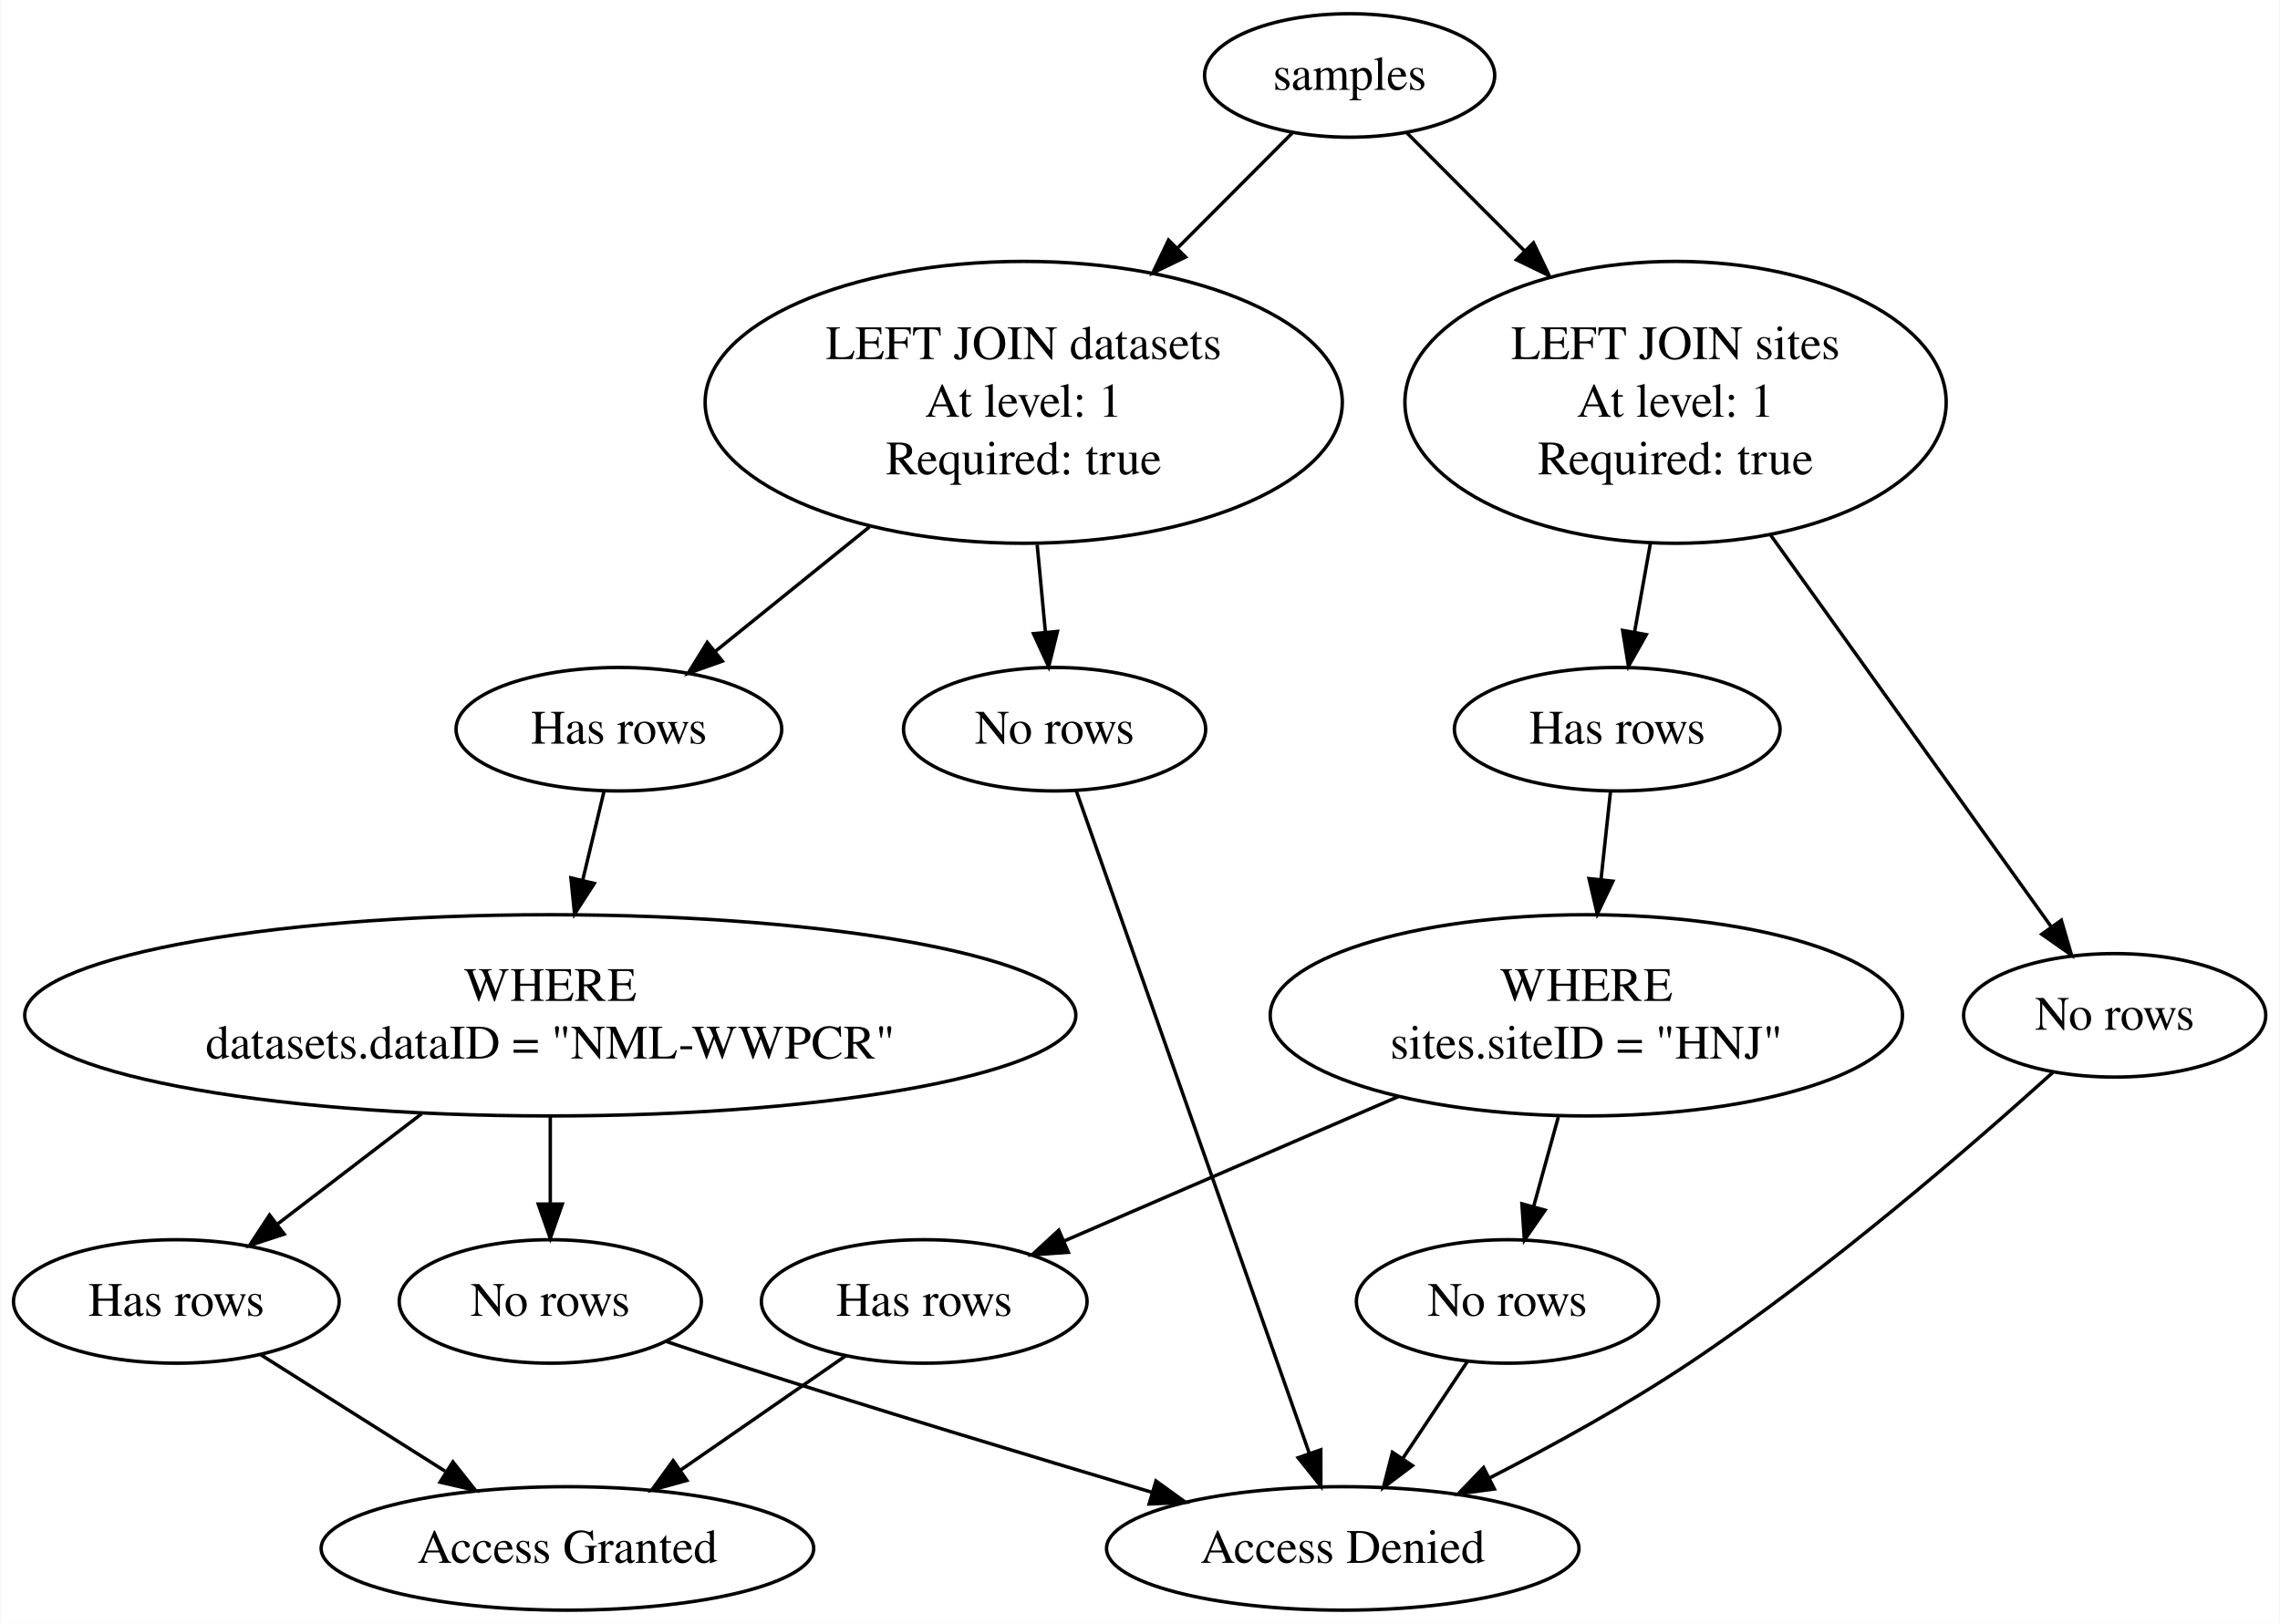
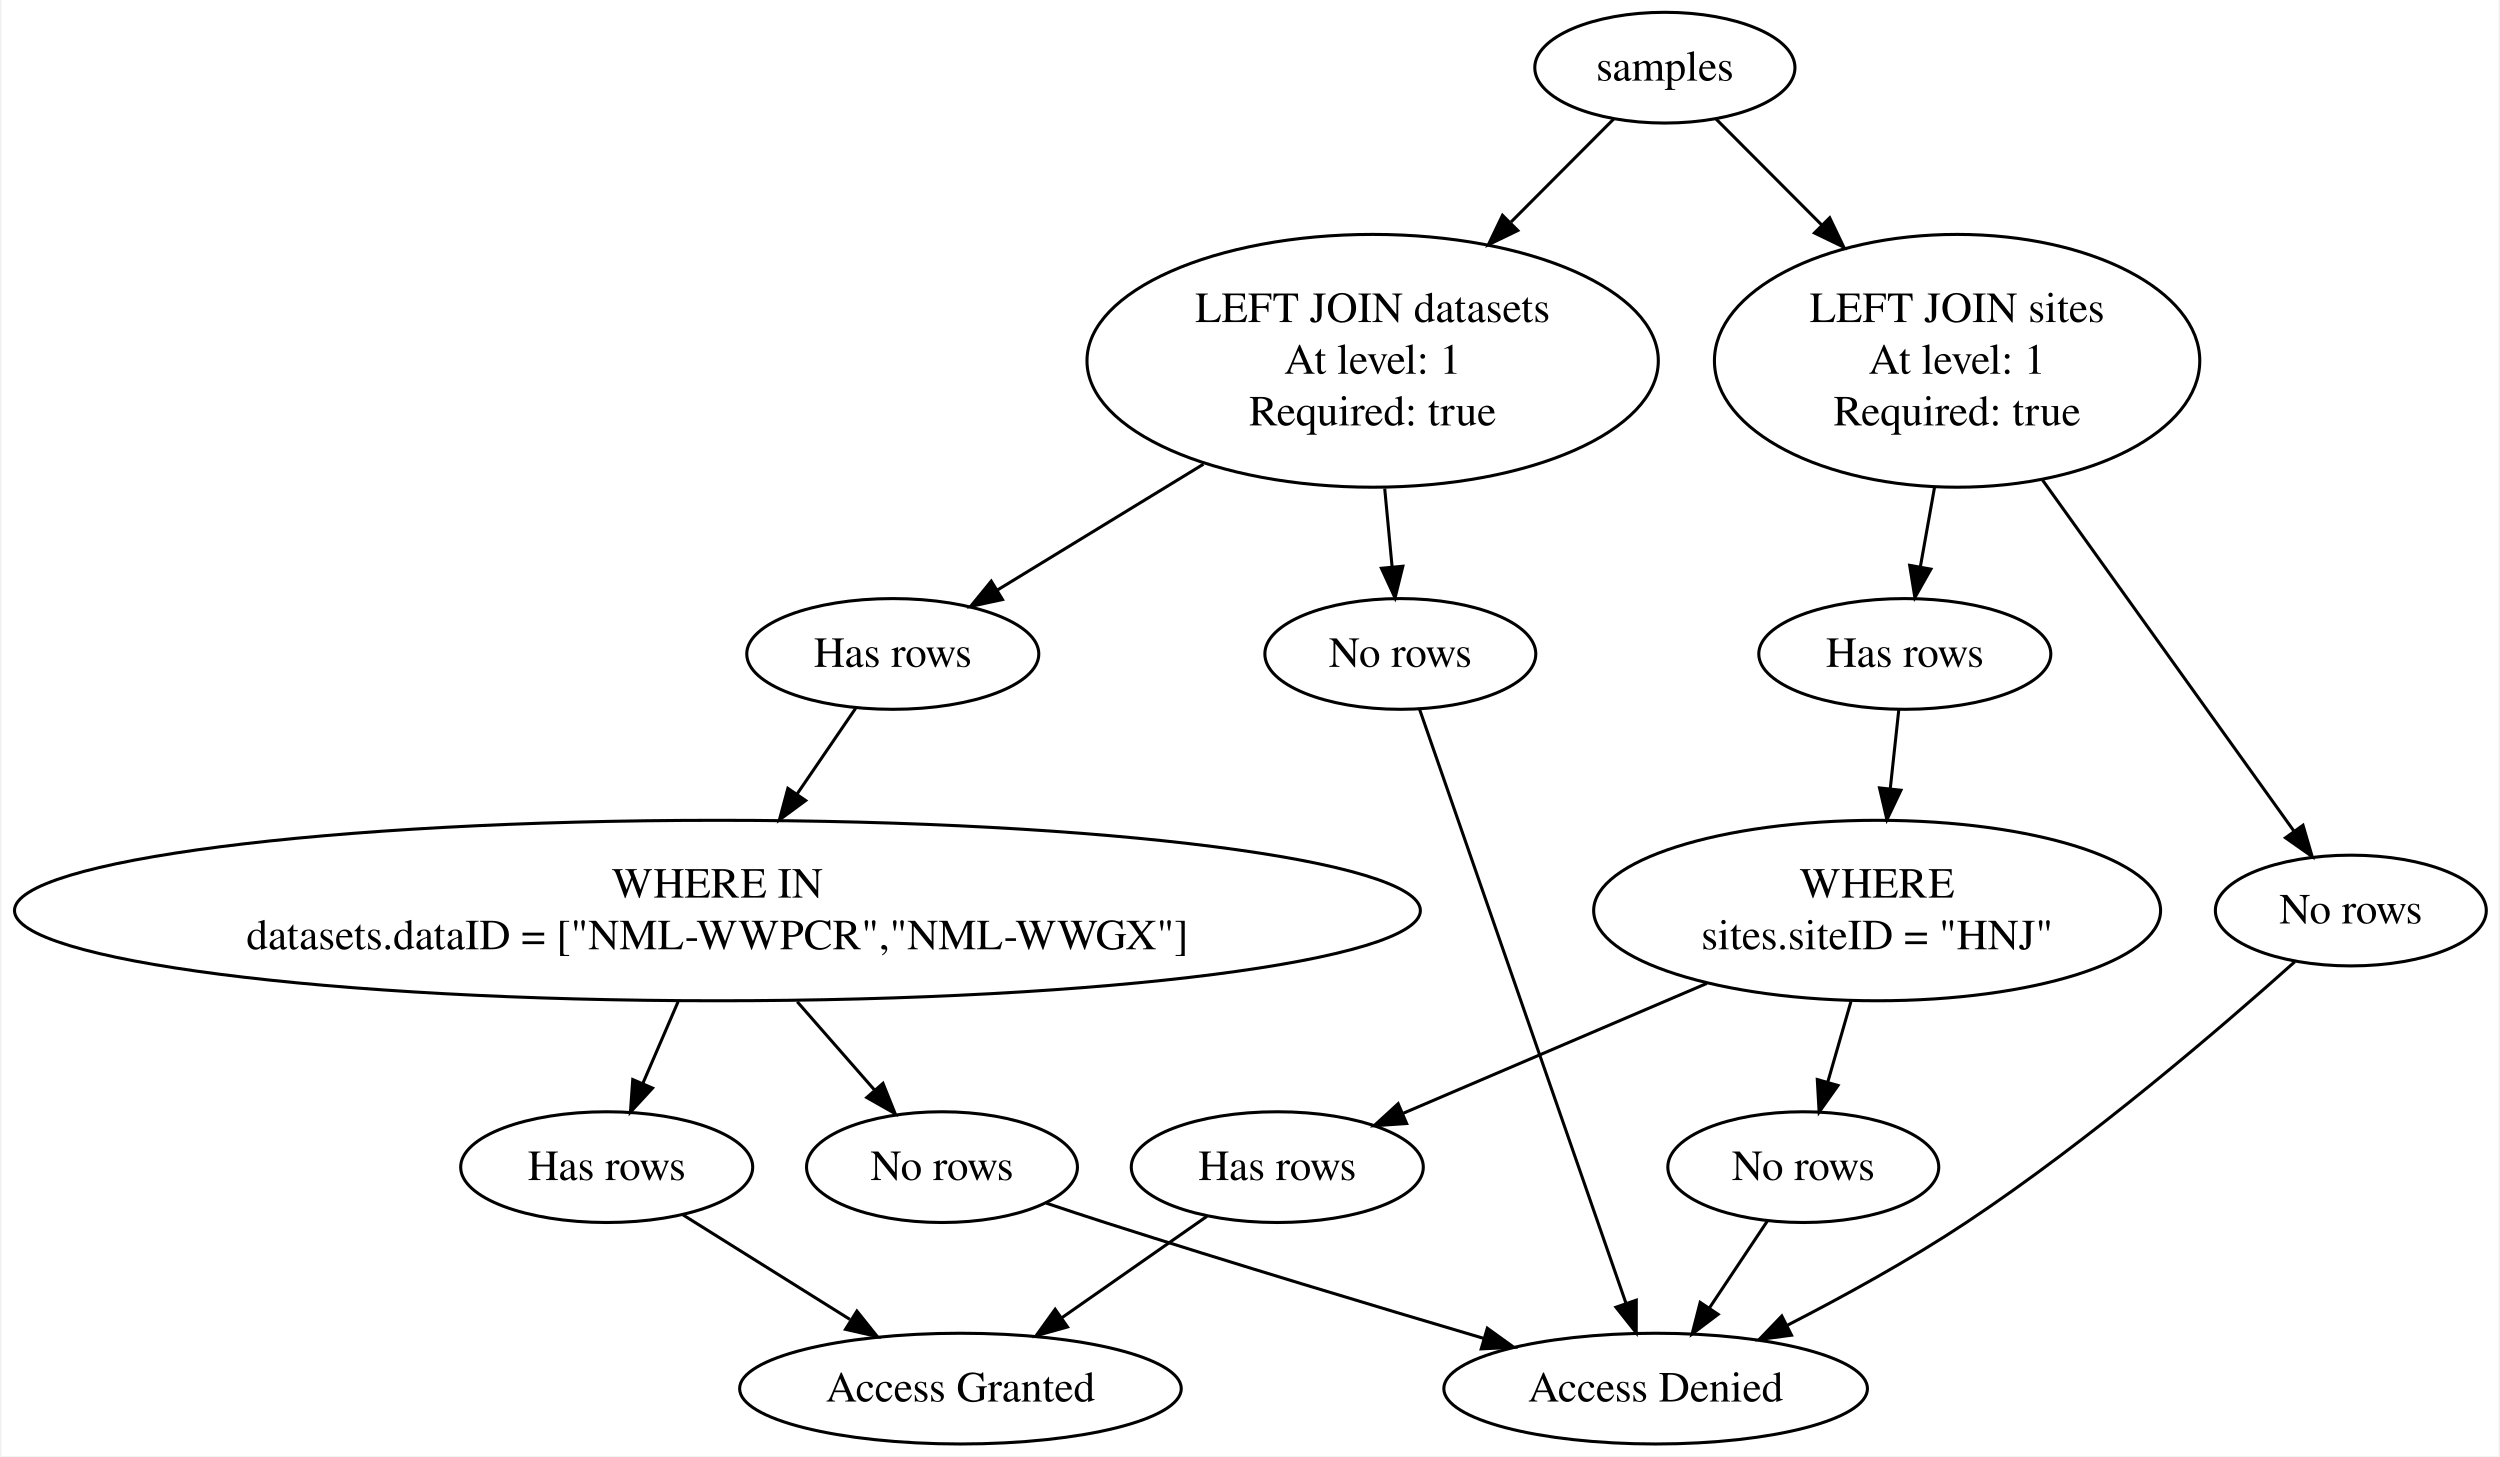
- <svg xmlns="http://www.w3.org/2000/svg" width="664pt" height="473pt" viewBox="0.00 0.00 664.26 473.42">
+ <svg xmlns="http://www.w3.org/2000/svg" width="812pt" height="473pt" viewBox="0.00 0.00 811.78 473.42">
  <g id="graph0" class="graph" transform="scale(1 1) rotate(0) translate(4 469.4214)">
-     <polygon fill="#ffffff" stroke="transparent" points="-4,4 -4,-469.421 660.255,-469.421 660.255,4 -4,4" />
+     <polygon fill="#ffffff" stroke="transparent" points="-4,4 -4,-469.421 807.781,-469.421 807.781,4 -4,4" />
    <g id="node1" class="node">
-       <ellipse fill="none" stroke="#000000" cx="389.235" cy="-447.421" rx="42.291" ry="18" />
-       <text text-anchor="middle" x="389.235" y="-443.221" font-family="Times,serif" font-size="14.00" fill="#000000">samples</text>
+       <ellipse fill="none" stroke="#000000" cx="536.76" cy="-447.421" rx="42.291" ry="18" />
+       <text text-anchor="middle" x="536.76" y="-443.221" font-family="Times,serif" font-size="14.00" fill="#000000">samples</text>
    </g>
    <g id="node2" class="node">
-       <ellipse fill="none" stroke="#000000" cx="484.235" cy="-352.126" rx="78.888" ry="41.091" />
-       <text text-anchor="middle" x="484.235" y="-364.726" font-family="Times,serif" font-size="14.00" fill="#000000">LEFT JOIN sites</text>
-       <text text-anchor="middle" x="484.235" y="-347.926" font-family="Times,serif" font-size="14.00" fill="#000000">At level: 1</text>
-       <text text-anchor="middle" x="484.235" y="-331.126" font-family="Times,serif" font-size="14.00" fill="#000000">Required: true</text>
+       <ellipse fill="none" stroke="#000000" cx="631.76" cy="-352.126" rx="78.888" ry="41.091" />
+       <text text-anchor="middle" x="631.76" y="-364.726" font-family="Times,serif" font-size="14.00" fill="#000000">LEFT JOIN sites</text>
+       <text text-anchor="middle" x="631.76" y="-347.926" font-family="Times,serif" font-size="14.00" fill="#000000">At level: 1</text>
+       <text text-anchor="middle" x="631.76" y="-331.126" font-family="Times,serif" font-size="14.00" fill="#000000">Required: true</text>
    </g>
    <g id="edge1" class="edge">
-       <path fill="none" stroke="#000000" d="M405.782,-430.822C415.381,-421.194 427.967,-408.569 440.239,-396.259" />
-       <polygon fill="#000000" stroke="#000000" points="442.822,-398.625 447.403,-389.072 437.864,-393.683 442.822,-398.625" />
+       <path fill="none" stroke="#000000" d="M553.308,-430.822C562.907,-421.194 575.492,-408.569 587.764,-396.259" />
+       <polygon fill="#000000" stroke="#000000" points="590.347,-398.625 594.929,-389.072 585.39,-393.683 590.347,-398.625" />
    </g>
    <g id="node10" class="node">
-       <ellipse fill="none" stroke="#000000" cx="294.235" cy="-352.126" rx="92.866" ry="41.091" />
-       <text text-anchor="middle" x="294.235" y="-364.726" font-family="Times,serif" font-size="14.00" fill="#000000">LEFT JOIN datasets</text>
-       <text text-anchor="middle" x="294.235" y="-347.926" font-family="Times,serif" font-size="14.00" fill="#000000">At level: 1</text>
-       <text text-anchor="middle" x="294.235" y="-331.126" font-family="Times,serif" font-size="14.00" fill="#000000">Required: true</text>
+       <ellipse fill="none" stroke="#000000" cx="441.76" cy="-352.126" rx="92.866" ry="41.091" />
+       <text text-anchor="middle" x="441.76" y="-364.726" font-family="Times,serif" font-size="14.00" fill="#000000">LEFT JOIN datasets</text>
+       <text text-anchor="middle" x="441.76" y="-347.926" font-family="Times,serif" font-size="14.00" fill="#000000">At level: 1</text>
+       <text text-anchor="middle" x="441.76" y="-331.126" font-family="Times,serif" font-size="14.00" fill="#000000">Required: true</text>
    </g>
    <g id="edge10" class="edge">
-       <path fill="none" stroke="#000000" d="M372.687,-430.822C363.354,-421.46 351.197,-409.266 339.251,-397.282" />
-       <polygon fill="#000000" stroke="#000000" points="341.405,-394.486 331.866,-389.875 336.448,-399.428 341.405,-394.486" />
+       <path fill="none" stroke="#000000" d="M520.212,-430.822C510.879,-421.46 498.723,-409.266 486.776,-397.282" />
+       <polygon fill="#000000" stroke="#000000" points="488.931,-394.486 479.392,-389.875 483.973,-399.428 488.931,-394.486" />
    </g>
    <g id="node3" class="node">
-       <ellipse fill="none" stroke="#000000" cx="467.235" cy="-256.831" rx="47.47" ry="18" />
-       <text text-anchor="middle" x="467.235" y="-252.631" font-family="Times,serif" font-size="14.00" fill="#000000">Has rows</text>
+       <ellipse fill="none" stroke="#000000" cx="614.76" cy="-256.831" rx="47.47" ry="18" />
+       <text text-anchor="middle" x="614.76" y="-252.631" font-family="Times,serif" font-size="14.00" fill="#000000">Has rows</text>
    </g>
    <g id="edge2" class="edge">
-       <path fill="none" stroke="#000000" d="M476.877,-310.883C475.33,-302.209 473.731,-293.247 472.291,-285.174" />
-       <polygon fill="#000000" stroke="#000000" points="475.709,-284.403 470.507,-275.173 468.817,-285.633 475.709,-284.403" />
+       <path fill="none" stroke="#000000" d="M624.403,-310.883C622.855,-302.209 621.256,-293.247 619.816,-285.174" />
+       <polygon fill="#000000" stroke="#000000" points="623.234,-284.403 618.032,-275.173 616.343,-285.633 623.234,-284.403" />
    </g>
    <g id="node9" class="node">
-       <ellipse fill="none" stroke="#000000" cx="612.235" cy="-173.416" rx="44.041" ry="18" />
-       <text text-anchor="middle" x="612.235" y="-169.216" font-family="Times,serif" font-size="14.00" fill="#000000">No rows</text>
+       <ellipse fill="none" stroke="#000000" cx="759.76" cy="-173.416" rx="44.041" ry="18" />
+       <text text-anchor="middle" x="759.76" y="-169.216" font-family="Times,serif" font-size="14.00" fill="#000000">No rows</text>
    </g>
    <g id="edge8" class="edge">
-       <path fill="none" stroke="#000000" d="M512.009,-313.349C536.769,-278.778 572.317,-229.148 593.75,-199.223" />
-       <polygon fill="#000000" stroke="#000000" points="596.683,-201.139 599.661,-190.971 590.992,-197.063 596.683,-201.139" />
+       <path fill="none" stroke="#000000" d="M659.534,-313.349C684.295,-278.778 719.842,-229.148 741.276,-199.223" />
+       <polygon fill="#000000" stroke="#000000" points="744.209,-201.139 747.186,-190.971 738.518,-197.063 744.209,-201.139" />
    </g>
    <g id="node4" class="node">
-       <ellipse fill="none" stroke="#000000" cx="458.235" cy="-173.416" rx="92.149" ry="29.331" />
-       <text text-anchor="middle" x="458.235" y="-177.616" font-family="Times,serif" font-size="14.00" fill="#000000">WHERE</text>
-       <text text-anchor="middle" x="458.235" y="-160.816" font-family="Times,serif" font-size="14.00" fill="#000000">sites.siteID = "HNJ"</text>
+       <ellipse fill="none" stroke="#000000" cx="605.76" cy="-173.416" rx="92.149" ry="29.331" />
+       <text text-anchor="middle" x="605.76" y="-177.616" font-family="Times,serif" font-size="14.00" fill="#000000">WHERE</text>
+       <text text-anchor="middle" x="605.76" y="-160.816" font-family="Times,serif" font-size="14.00" fill="#000000">sites.siteID = "HNJ"</text>
    </g>
    <g id="edge3" class="edge">
-       <path fill="none" stroke="#000000" d="M465.282,-238.731C464.463,-231.142 463.476,-221.997 462.504,-212.986" />
-       <polygon fill="#000000" stroke="#000000" points="465.975,-212.526 461.422,-202.959 459.015,-213.277 465.975,-212.526" />
+       <path fill="none" stroke="#000000" d="M612.807,-238.731C611.988,-231.142 611.002,-221.997 610.029,-212.986" />
+       <polygon fill="#000000" stroke="#000000" points="613.5,-212.526 608.948,-202.959 606.541,-213.277 613.5,-212.526" />
    </g>
    <g id="node5" class="node">
-       <ellipse fill="none" stroke="#000000" cx="265.235" cy="-90" rx="47.47" ry="18" />
-       <text text-anchor="middle" x="265.235" y="-85.8" font-family="Times,serif" font-size="14.00" fill="#000000">Has rows</text>
+       <ellipse fill="none" stroke="#000000" cx="410.76" cy="-90" rx="47.47" ry="18" />
+       <text text-anchor="middle" x="410.76" y="-85.8" font-family="Times,serif" font-size="14.00" fill="#000000">Has rows</text>
    </g>
    <g id="edge4" class="edge">
-       <path fill="none" stroke="#000000" d="M403.445,-149.735C372.406,-136.32 334.238,-119.824 305.882,-107.568" />
-       <polygon fill="#000000" stroke="#000000" points="307.234,-104.34 296.666,-103.585 304.457,-110.765 307.234,-104.34" />
+       <path fill="none" stroke="#000000" d="M550.403,-149.735C518.941,-136.277 480.23,-119.717 451.552,-107.45" />
+       <polygon fill="#000000" stroke="#000000" points="452.806,-104.18 442.236,-103.464 450.053,-110.615 452.806,-104.18" />
    </g>
    <g id="node7" class="node">
-       <ellipse fill="none" stroke="#000000" cx="435.235" cy="-90" rx="44.041" ry="18" />
-       <text text-anchor="middle" x="435.235" y="-85.8" font-family="Times,serif" font-size="14.00" fill="#000000">No rows</text>
+       <ellipse fill="none" stroke="#000000" cx="581.76" cy="-90" rx="44.041" ry="18" />
+       <text text-anchor="middle" x="581.76" y="-85.8" font-family="Times,serif" font-size="14.00" fill="#000000">No rows</text>
    </g>
    <g id="edge6" class="edge">
-       <path fill="none" stroke="#000000" d="M450.061,-143.772C447.711,-135.249 445.158,-125.991 442.844,-117.597" />
-       <polygon fill="#000000" stroke="#000000" points="446.201,-116.605 440.169,-107.895 439.453,-118.465 446.201,-116.605" />
+       <path fill="none" stroke="#000000" d="M597.231,-143.772C594.779,-135.249 592.115,-125.991 589.7,-117.597" />
+       <polygon fill="#000000" stroke="#000000" points="593.037,-116.537 586.909,-107.895 586.31,-118.473 593.037,-116.537" />
    </g>
    <g id="node6" class="node">
-       <ellipse fill="none" stroke="#000000" cx="161.235" cy="-18" rx="71.787" ry="18" />
-       <text text-anchor="middle" x="161.235" y="-13.8" font-family="Times,serif" font-size="14.00" fill="#000000">Access Granted</text>
+       <ellipse fill="none" stroke="#000000" cx="307.76" cy="-18" rx="71.787" ry="18" />
+       <text text-anchor="middle" x="307.76" y="-13.8" font-family="Times,serif" font-size="14.00" fill="#000000">Access Granted</text>
    </g>
    <g id="edge5" class="edge">
-       <path fill="none" stroke="#000000" d="M242.411,-74.199C228.285,-64.42 209.912,-51.7 194.218,-40.835" />
-       <polygon fill="#000000" stroke="#000000" points="196.034,-37.835 185.819,-35.02 192.049,-43.59 196.034,-37.835" />
+       <path fill="none" stroke="#000000" d="M387.901,-74.021C373.999,-64.303 356.015,-51.731 340.606,-40.961" />
+       <polygon fill="#000000" stroke="#000000" points="342.555,-38.052 332.353,-35.191 338.544,-43.789 342.555,-38.052" />
    </g>
    <g id="node8" class="node">
-       <ellipse fill="none" stroke="#000000" cx="387.235" cy="-18" rx="68.858" ry="18" />
-       <text text-anchor="middle" x="387.235" y="-13.8" font-family="Times,serif" font-size="14.00" fill="#000000">Access Denied</text>
+       <ellipse fill="none" stroke="#000000" cx="533.76" cy="-18" rx="68.858" ry="18" />
+       <text text-anchor="middle" x="533.76" y="-13.8" font-family="Times,serif" font-size="14.00" fill="#000000">Access Denied</text>
    </g>
    <g id="edge7" class="edge">
-       <path fill="none" stroke="#000000" d="M423.615,-72.571C417.922,-64.031 410.949,-53.572 404.637,-44.103" />
-       <polygon fill="#000000" stroke="#000000" points="407.54,-42.148 399.08,-35.769 401.715,-46.031 407.54,-42.148" />
+       <path fill="none" stroke="#000000" d="M570.141,-72.571C564.448,-64.031 557.475,-53.572 551.162,-44.103" />
+       <polygon fill="#000000" stroke="#000000" points="554.065,-42.148 545.606,-35.769 548.241,-46.031 554.065,-42.148" />
    </g>
    <g id="edge9" class="edge">
-       <path fill="none" stroke="#000000" d="M594.205,-156.766C570.817,-135.627 528.26,-98.699 488.235,-72 469.839,-59.729 448.365,-47.929 429.96,-38.506" />
-       <polygon fill="#000000" stroke="#000000" points="431.428,-35.326 420.923,-33.943 428.272,-41.575 431.428,-35.326" />
+       <path fill="none" stroke="#000000" d="M741.561,-156.782C717.959,-135.659 675.032,-98.749 634.76,-72 616.34,-59.766 594.864,-47.97 576.462,-38.541" />
+       <polygon fill="#000000" stroke="#000000" points="577.932,-35.362 567.428,-33.974 574.774,-41.609 577.932,-35.362" />
    </g>
    <g id="node11" class="node">
-       <ellipse fill="none" stroke="#000000" cx="176.235" cy="-256.831" rx="47.47" ry="18" />
-       <text text-anchor="middle" x="176.235" y="-252.631" font-family="Times,serif" font-size="14.00" fill="#000000">Has rows</text>
+       <ellipse fill="none" stroke="#000000" cx="285.76" cy="-256.831" rx="47.47" ry="18" />
+       <text text-anchor="middle" x="285.76" y="-252.631" font-family="Times,serif" font-size="14.00" fill="#000000">Has rows</text>
    </g>
    <g id="edge11" class="edge">
-       <path fill="none" stroke="#000000" d="M249.287,-315.827C234.185,-303.631 217.779,-290.382 204.347,-279.534" />
-       <polygon fill="#000000" stroke="#000000" points="206.385,-276.682 196.406,-273.122 201.987,-282.128 206.385,-276.682" />
+       <path fill="none" stroke="#000000" d="M386.76,-318.529C364.396,-304.867 339.26,-289.513 319.659,-277.539" />
+       <polygon fill="#000000" stroke="#000000" points="321.43,-274.52 311.072,-272.294 317.781,-280.493 321.43,-274.52" />
    </g>
    <g id="node15" class="node">
-       <ellipse fill="none" stroke="#000000" cx="303.235" cy="-256.831" rx="44.041" ry="18" />
-       <text text-anchor="middle" x="303.235" y="-252.631" font-family="Times,serif" font-size="14.00" fill="#000000">No rows</text>
+       <ellipse fill="none" stroke="#000000" cx="450.76" cy="-256.831" rx="44.041" ry="18" />
+       <text text-anchor="middle" x="450.76" y="-252.631" font-family="Times,serif" font-size="14.00" fill="#000000">No rows</text>
    </g>
    <g id="edge17" class="edge">
-       <path fill="none" stroke="#000000" d="M298.156,-310.606C298.964,-302.054 299.796,-293.235 300.548,-285.274" />
-       <polygon fill="#000000" stroke="#000000" points="304.057,-285.342 301.513,-275.057 297.088,-284.684 304.057,-285.342" />
+       <path fill="none" stroke="#000000" d="M445.681,-310.606C446.489,-302.054 447.322,-293.235 448.074,-285.274" />
+       <polygon fill="#000000" stroke="#000000" points="451.583,-285.342 449.039,-275.057 444.614,-284.684 451.583,-285.342" />
    </g>
    <g id="node12" class="node">
-       <ellipse fill="none" stroke="#000000" cx="156.235" cy="-173.416" rx="153.196" ry="29.331" />
-       <text text-anchor="middle" x="156.235" y="-177.616" font-family="Times,serif" font-size="14.00" fill="#000000">WHERE</text>
-       <text text-anchor="middle" x="156.235" y="-160.816" font-family="Times,serif" font-size="14.00" fill="#000000">datasets.dataID = "NML-WWPCR"</text>
+       <ellipse fill="none" stroke="#000000" cx="228.76" cy="-173.416" rx="228.52" ry="29.331" />
+       <text text-anchor="middle" x="228.76" y="-177.616" font-family="Times,serif" font-size="14.00" fill="#000000">WHERE IN</text>
+       <text text-anchor="middle" x="228.76" y="-160.816" font-family="Times,serif" font-size="14.00" fill="#000000">datasets.dataID = ["NML-WWPCR","NML-WWGX"]</text>
    </g>
    <g id="edge12" class="edge">
-       <path fill="none" stroke="#000000" d="M171.895,-238.731C170.056,-231.06 167.835,-221.8 165.652,-212.695" />
-       <polygon fill="#000000" stroke="#000000" points="169.053,-211.867 163.318,-202.959 162.246,-213.499 169.053,-211.867" />
+       <path fill="none" stroke="#000000" d="M273.672,-239.141C268.111,-231.003 261.286,-221.016 254.651,-211.306" />
+       <polygon fill="#000000" stroke="#000000" points="257.438,-209.18 248.906,-202.898 251.658,-213.129 257.438,-209.18" />
    </g>
    <g id="node13" class="node">
-       <ellipse fill="none" stroke="#000000" cx="47.235" cy="-90" rx="47.47" ry="18" />
-       <text text-anchor="middle" x="47.235" y="-85.8" font-family="Times,serif" font-size="14.00" fill="#000000">Has rows</text>
+       <ellipse fill="none" stroke="#000000" cx="192.76" cy="-90" rx="47.47" ry="18" />
+       <text text-anchor="middle" x="192.76" y="-85.8" font-family="Times,serif" font-size="14.00" fill="#000000">Has rows</text>
    </g>
    <g id="edge13" class="edge">
-       <path fill="none" stroke="#000000" d="M118.723,-144.709C104.983,-134.193 89.641,-122.453 76.704,-112.552" />
-       <polygon fill="#000000" stroke="#000000" points="78.659,-109.641 68.591,-106.343 74.405,-115.2 78.659,-109.641" />
+       <path fill="none" stroke="#000000" d="M215.966,-143.772C212.248,-135.155 208.205,-125.787 204.551,-117.321" />
+       <polygon fill="#000000" stroke="#000000" points="207.659,-115.689 200.483,-107.895 201.232,-118.463 207.659,-115.689" />
    </g>
    <g id="node14" class="node">
-       <ellipse fill="none" stroke="#000000" cx="156.235" cy="-90" rx="44.041" ry="18" />
-       <text text-anchor="middle" x="156.235" y="-85.8" font-family="Times,serif" font-size="14.00" fill="#000000">No rows</text>
+       <ellipse fill="none" stroke="#000000" cx="301.76" cy="-90" rx="44.041" ry="18" />
+       <text text-anchor="middle" x="301.76" y="-85.8" font-family="Times,serif" font-size="14.00" fill="#000000">No rows</text>
    </g>
    <g id="edge15" class="edge">
-       <path fill="none" stroke="#000000" d="M156.235,-143.772C156.235,-135.566 156.235,-126.68 156.235,-118.539" />
-       <polygon fill="#000000" stroke="#000000" points="159.735,-118.386 156.235,-108.387 152.735,-118.387 159.735,-118.386" />
+       <path fill="none" stroke="#000000" d="M254.703,-143.772C262.944,-134.355 271.97,-124.04 279.894,-114.986" />
+       <polygon fill="#000000" stroke="#000000" points="282.575,-117.238 286.526,-107.407 277.307,-112.628 282.575,-117.238" />
    </g>
    <g id="edge14" class="edge">
-       <path fill="none" stroke="#000000" d="M71.691,-74.554C87.401,-64.632 108.073,-51.576 125.596,-40.509" />
-       <polygon fill="#000000" stroke="#000000" points="127.843,-43.229 134.429,-34.93 124.105,-37.311 127.843,-43.229" />
+       <path fill="none" stroke="#000000" d="M217.43,-74.554C233.279,-64.632 254.132,-51.576 271.809,-40.509" />
+       <polygon fill="#000000" stroke="#000000" points="274.101,-43.203 280.719,-34.93 270.386,-37.27 274.101,-43.203" />
    </g>
    <g id="edge16" class="edge">
-       <path fill="none" stroke="#000000" d="M190.108,-78.311C196.452,-76.175 203.036,-73.992 209.235,-72 250.124,-58.858 296.569,-44.797 331.762,-34.318" />
-       <polygon fill="#000000" stroke="#000000" points="332.787,-37.665 341.376,-31.461 330.793,-30.955 332.787,-37.665" />
+       <path fill="none" stroke="#000000" d="M335.631,-78.303C341.975,-76.167 348.56,-73.987 354.76,-72 395.87,-58.822 442.577,-44.762 477.97,-34.293" />
+       <polygon fill="#000000" stroke="#000000" points="479.038,-37.627 487.639,-31.439 477.057,-30.914 479.038,-37.627" />
    </g>
    <g id="edge18" class="edge">
-       <path fill="none" stroke="#000000" d="M309.548,-238.88C324.082,-197.559 359.988,-95.469 377.422,-45.899" />
-       <polygon fill="#000000" stroke="#000000" points="380.832,-46.754 380.848,-36.16 374.228,-44.432 380.832,-46.754" />
+       <path fill="none" stroke="#000000" d="M456.999,-238.88C471.359,-197.559 506.838,-95.469 524.064,-45.899" />
+       <polygon fill="#000000" stroke="#000000" points="527.472,-46.754 527.449,-36.16 520.86,-44.456 527.472,-46.754" />
    </g>
  </g>
</svg>
